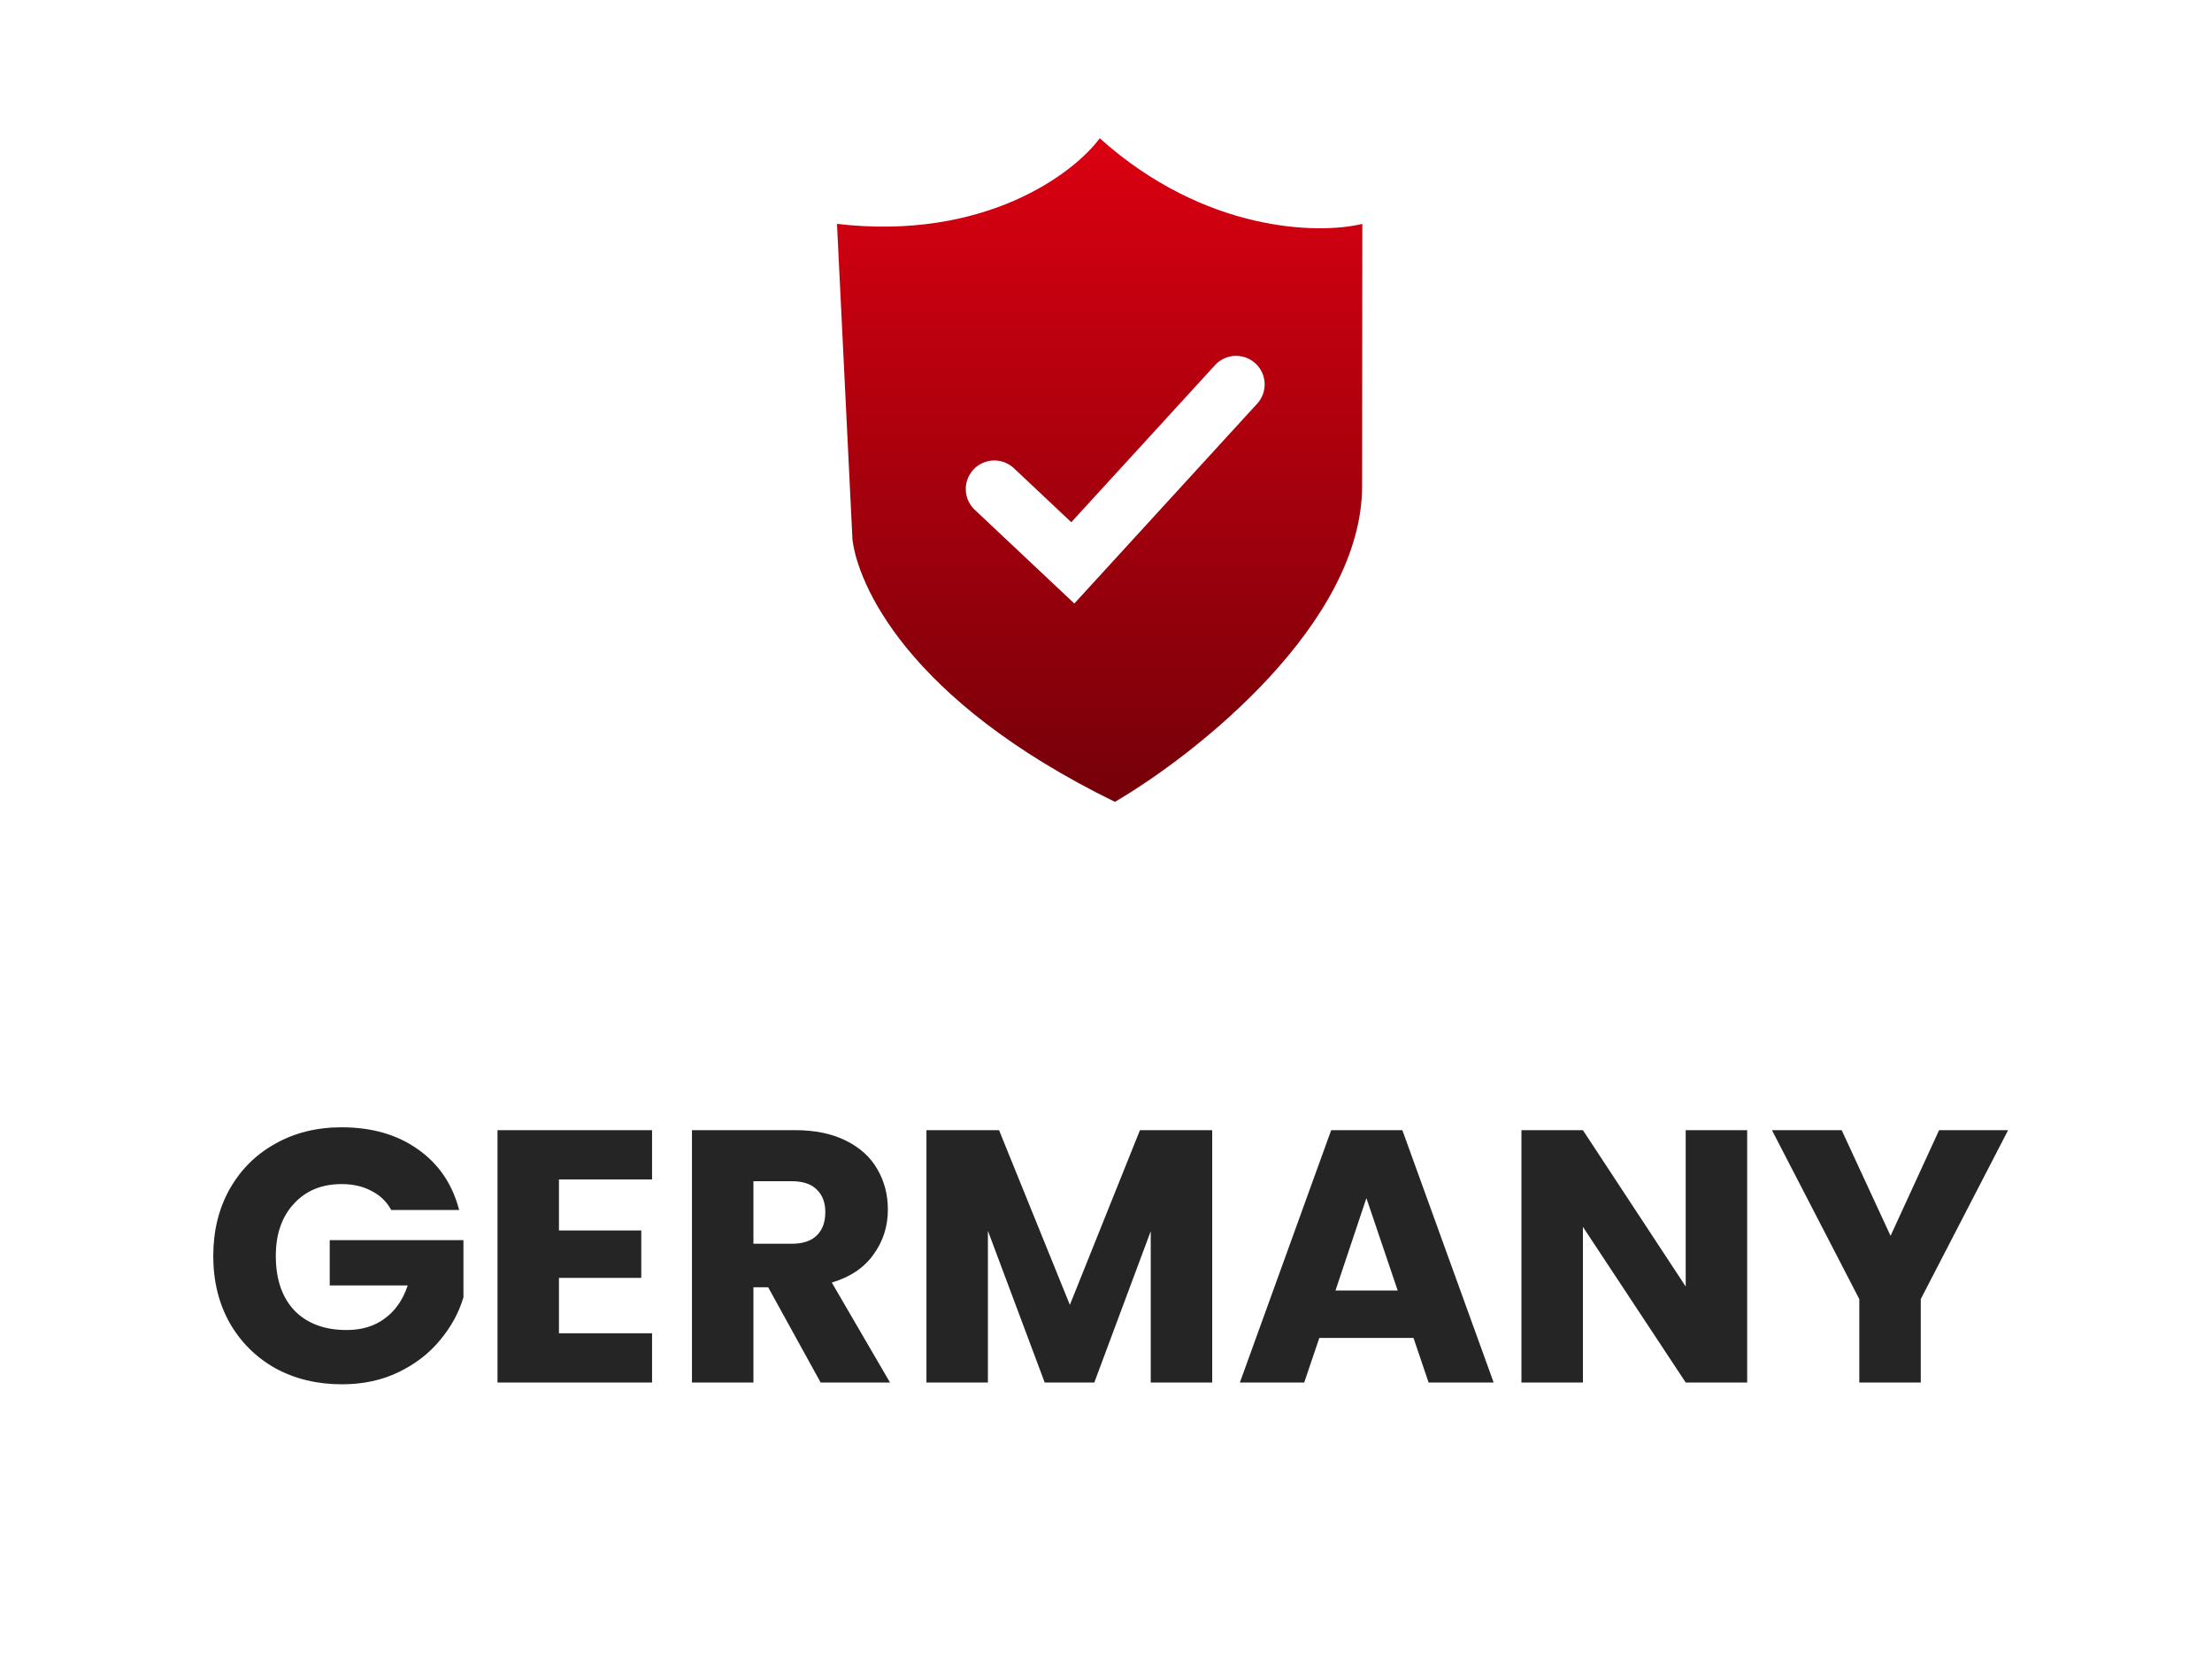
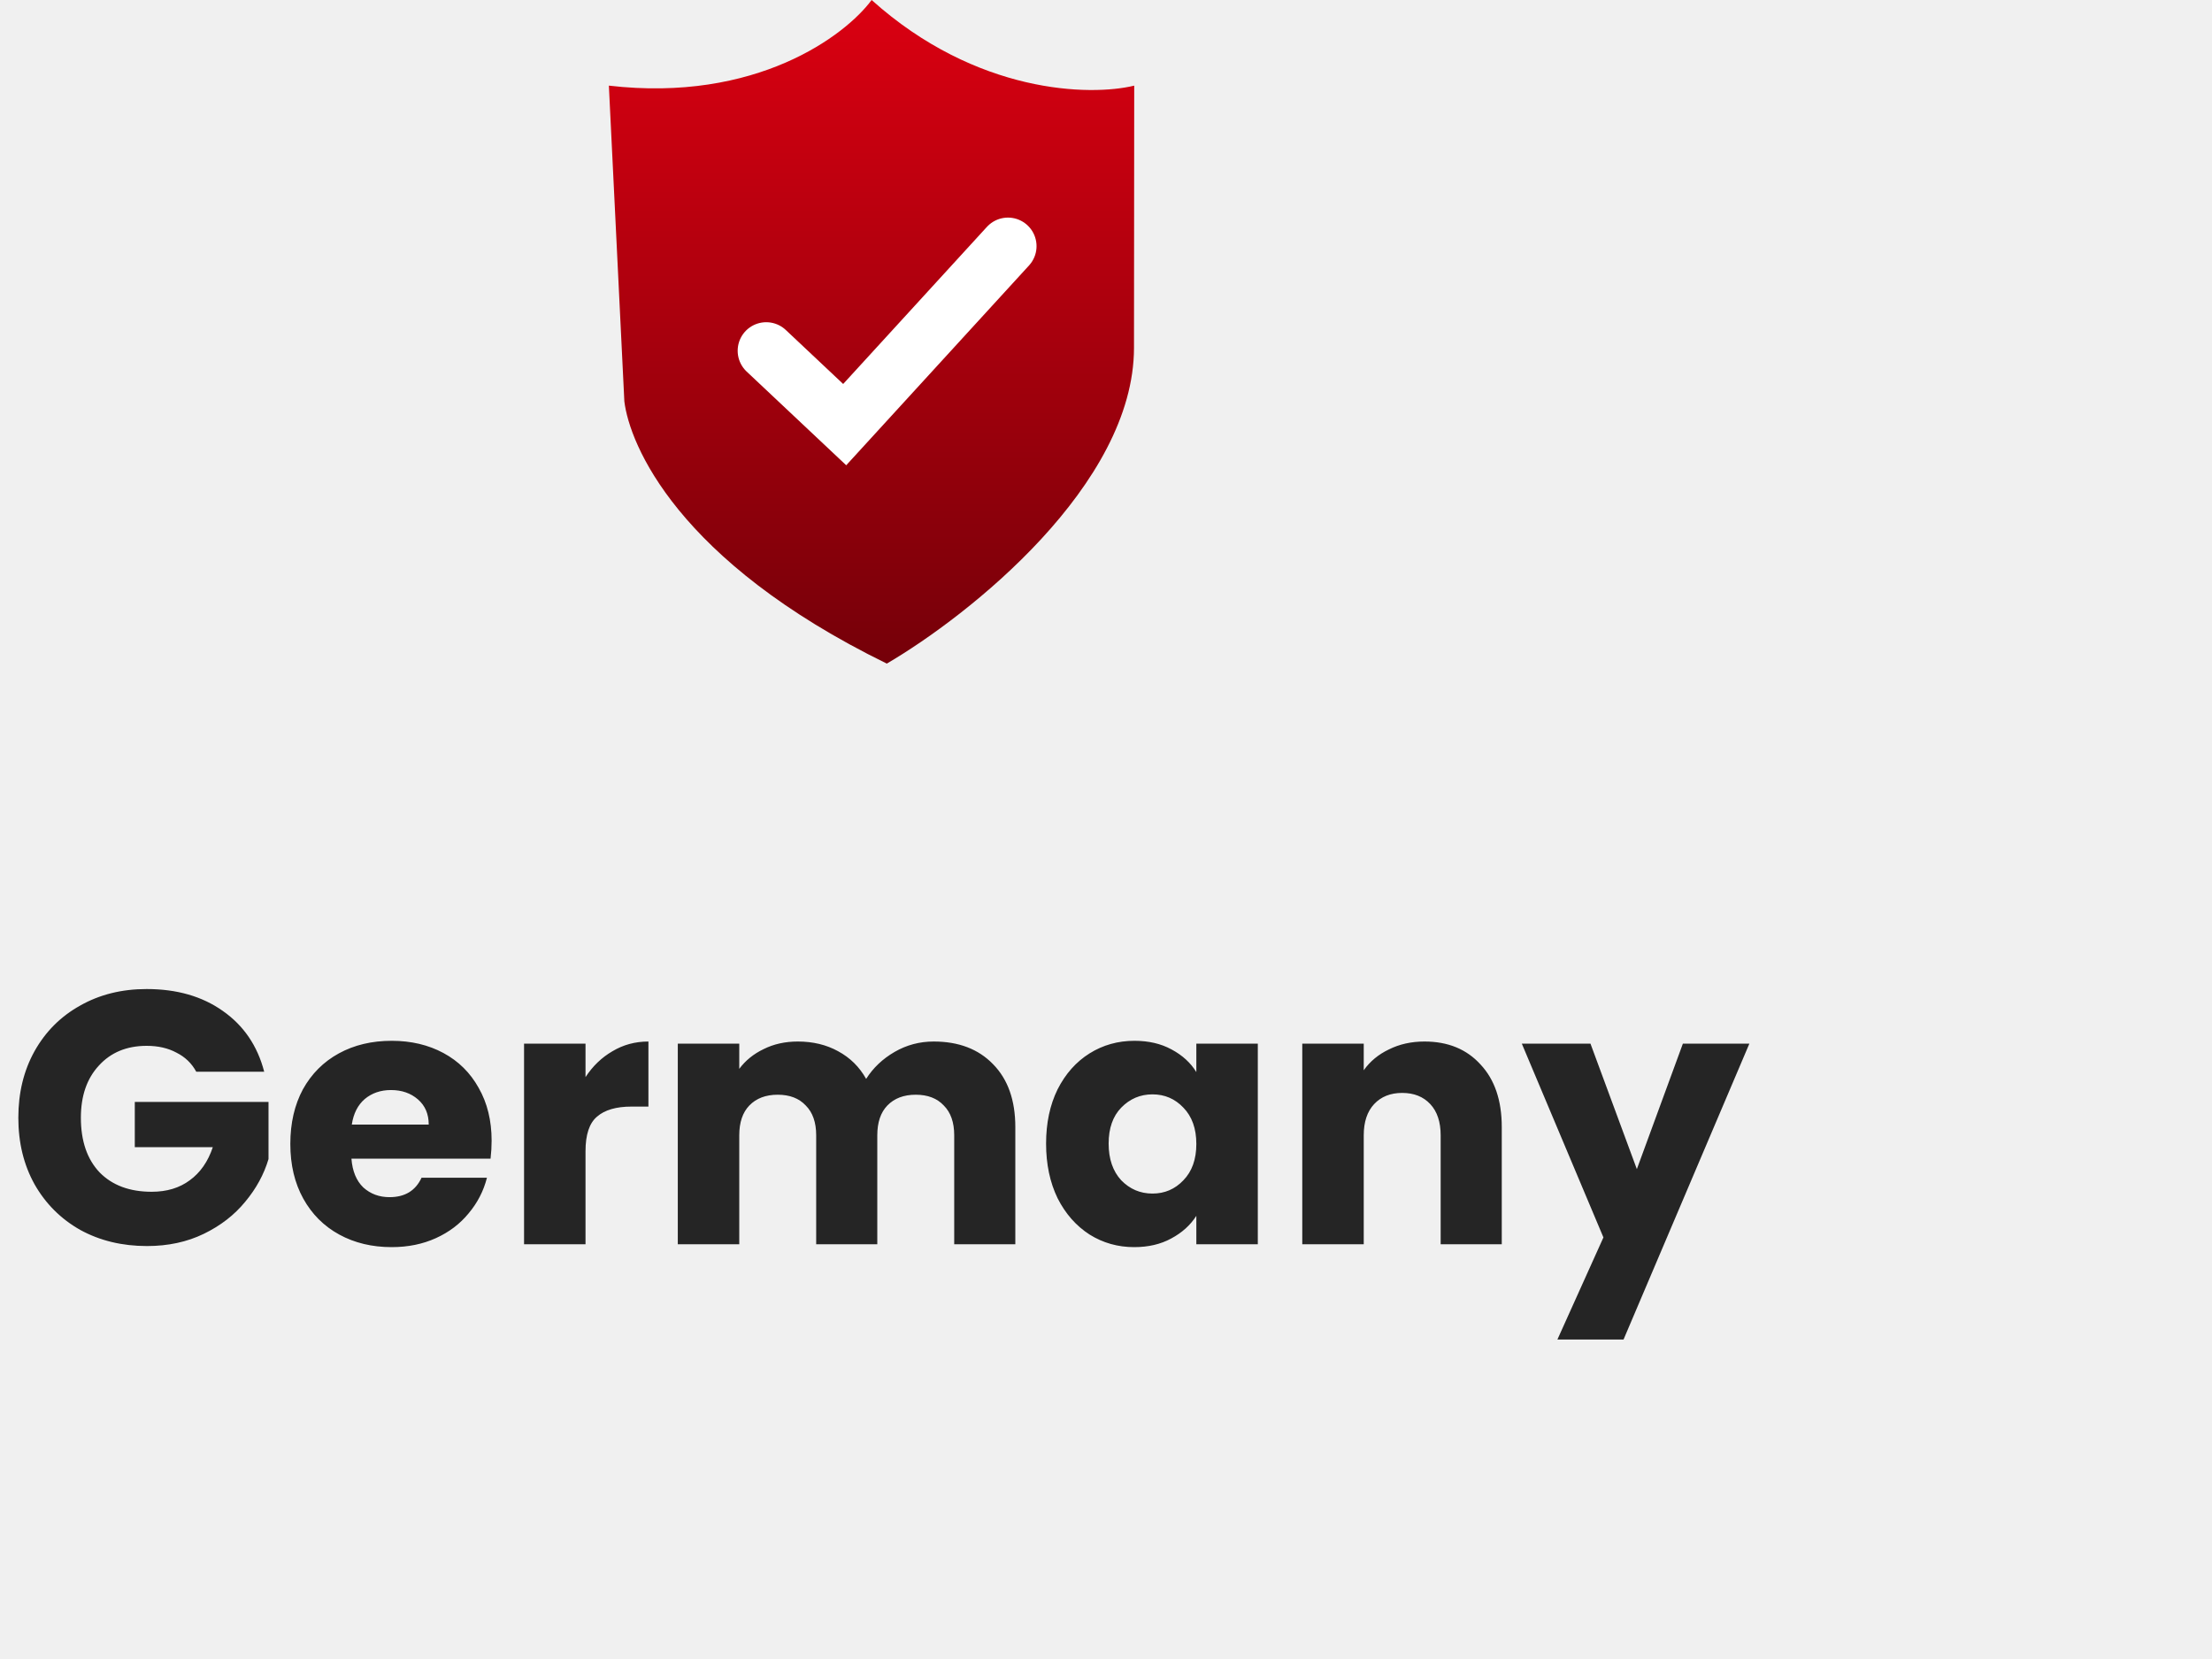
<svg xmlns="http://www.w3.org/2000/svg" width="160" height="120" viewBox="0 0 160 120" fill="none">
-   <rect width="160" height="120" fill="white" />
-   <path d="M28.296 87.52C27.967 86.913 27.49 86.454 26.866 86.142C26.26 85.813 25.54 85.648 24.708 85.648C23.27 85.648 22.117 86.125 21.25 87.078C20.384 88.014 19.95 89.271 19.95 90.848C19.95 92.529 20.401 93.847 21.302 94.8C22.221 95.736 23.478 96.204 25.072 96.204C26.164 96.204 27.083 95.927 27.828 95.372C28.591 94.817 29.146 94.02 29.492 92.98H23.85V89.704H33.522V93.838C33.193 94.947 32.63 95.979 31.832 96.932C31.052 97.885 30.056 98.657 28.842 99.246C27.629 99.835 26.26 100.13 24.734 100.13C22.932 100.13 21.32 99.74 19.898 98.96C18.494 98.163 17.394 97.062 16.596 95.658C15.816 94.254 15.426 92.651 15.426 90.848C15.426 89.045 15.816 87.442 16.596 86.038C17.394 84.617 18.494 83.516 19.898 82.736C21.302 81.939 22.906 81.54 24.708 81.54C26.892 81.54 28.73 82.069 30.22 83.126C31.728 84.183 32.725 85.648 33.21 87.52H28.296ZM40.431 85.31V89.002H46.385V92.434H40.431V96.438H47.165V100H35.985V81.748H47.165V85.31H40.431ZM59.359 100L55.563 93.11H54.498V100H50.051V81.748H57.514C58.952 81.748 60.174 81.999 61.179 82.502C62.202 83.005 62.965 83.698 63.468 84.582C63.97 85.449 64.222 86.419 64.222 87.494C64.222 88.707 63.875 89.791 63.181 90.744C62.505 91.697 61.5 92.373 60.166 92.772L64.377 100H59.359ZM54.498 89.964H57.254C58.068 89.964 58.675 89.765 59.074 89.366C59.489 88.967 59.697 88.404 59.697 87.676C59.697 86.983 59.489 86.437 59.074 86.038C58.675 85.639 58.068 85.44 57.254 85.44H54.498V89.964ZM87.682 81.748V100H83.236V89.054L79.154 100H75.566L71.458 89.028V100H67.012V81.748H72.264L77.386 94.384L82.456 81.748H87.682ZM102.242 96.776H95.43L94.338 100H89.684L96.288 81.748H101.436L108.04 100H103.334L102.242 96.776ZM101.098 93.344L98.836 86.662L96.6 93.344H101.098ZM126.378 100H121.932L114.496 88.742V100H110.05V81.748H114.496L121.932 93.058V81.748H126.378V100ZM145.252 81.748L138.934 93.968V100H134.488V93.968L128.17 81.748H133.214L136.75 89.392L140.26 81.748H145.252Z" fill="#252525" />
-   <g filter="url(#filter0_b_186_2240)">
-     <path d="M79.547 10C77.645 12.581 71.18 17.432 60.541 16.194L61.661 39.032C62.039 42.129 65.451 50.568 80.645 58C86.601 54.516 98.516 45.071 98.525 35.161L98.541 16.194C95.374 16.968 87.141 16.813 79.547 10Z" fill="url(#paint0_linear_186_2240)" />
+   <path d="M14.196 77.52C13.866 76.913 13.39 76.454 12.766 76.142C12.159 75.813 11.44 75.648 10.608 75.648C9.169 75.648 8.016 76.125 7.15 77.078C6.283 78.014 5.85 79.271 5.85 80.848C5.85 82.529 6.3 83.847 7.202 84.8C8.12 85.736 9.377 86.204 10.972 86.204C12.064 86.204 12.982 85.927 13.728 85.372C14.49 84.817 15.045 84.02 15.392 82.98H9.75V79.704H19.422V83.838C19.092 84.947 18.529 85.979 17.732 86.932C16.952 87.885 15.955 88.657 14.742 89.246C13.528 89.835 12.159 90.13 10.634 90.13C8.831 90.13 7.219 89.74 5.798 88.96C4.394 88.163 3.293 87.062 2.496 85.658C1.716 84.254 1.326 82.651 1.326 80.848C1.326 79.045 1.716 77.442 2.496 76.038C3.293 74.617 4.394 73.516 5.798 72.736C7.202 71.939 8.805 71.54 10.608 71.54C12.792 71.54 14.629 72.069 16.12 73.126C17.628 74.183 18.624 75.648 19.11 77.52H14.196ZM35.56 82.512C35.56 82.928 35.535 83.361 35.483 83.812H25.421C25.49 84.713 25.776 85.407 26.279 85.892C26.799 86.36 27.431 86.594 28.177 86.594C29.286 86.594 30.057 86.126 30.491 85.19H35.222C34.98 86.143 34.538 87.001 33.897 87.764C33.273 88.527 32.484 89.125 31.53 89.558C30.577 89.991 29.511 90.208 28.332 90.208C26.911 90.208 25.646 89.905 24.537 89.298C23.427 88.691 22.561 87.825 21.936 86.698C21.312 85.571 21 84.254 21 82.746C21 81.238 21.304 79.921 21.91 78.794C22.535 77.667 23.401 76.801 24.511 76.194C25.62 75.587 26.894 75.284 28.332 75.284C29.736 75.284 30.985 75.579 32.077 76.168C33.169 76.757 34.018 77.598 34.624 78.69C35.248 79.782 35.56 81.056 35.56 82.512ZM31.011 81.342C31.011 80.579 30.75 79.973 30.23 79.522C29.71 79.071 29.061 78.846 28.28 78.846C27.535 78.846 26.902 79.063 26.383 79.496C25.88 79.929 25.568 80.545 25.447 81.342H31.011ZM42.352 77.91C42.872 77.113 43.522 76.489 44.302 76.038C45.082 75.57 45.949 75.336 46.902 75.336V80.042H45.68C44.571 80.042 43.739 80.285 43.184 80.77C42.629 81.238 42.352 82.07 42.352 83.266V90H37.906V75.492H42.352V77.91ZM67.539 75.336C69.342 75.336 70.772 75.882 71.829 76.974C72.904 78.066 73.441 79.583 73.441 81.524V90H69.021V82.122C69.021 81.186 68.77 80.467 68.267 79.964C67.782 79.444 67.106 79.184 66.239 79.184C65.372 79.184 64.688 79.444 64.185 79.964C63.7 80.467 63.457 81.186 63.457 82.122V90H59.037V82.122C59.037 81.186 58.786 80.467 58.283 79.964C57.798 79.444 57.122 79.184 56.255 79.184C55.388 79.184 54.704 79.444 54.201 79.964C53.716 80.467 53.473 81.186 53.473 82.122V90H49.027V75.492H53.473V77.312C53.924 76.705 54.513 76.229 55.241 75.882C55.969 75.518 56.792 75.336 57.711 75.336C58.803 75.336 59.774 75.57 60.623 76.038C61.49 76.506 62.166 77.173 62.651 78.04C63.154 77.243 63.838 76.593 64.705 76.09C65.572 75.587 66.516 75.336 67.539 75.336ZM75.666 82.72C75.666 81.229 75.944 79.921 76.499 78.794C77.07 77.667 77.842 76.801 78.812 76.194C79.783 75.587 80.867 75.284 82.062 75.284C83.085 75.284 83.978 75.492 84.74 75.908C85.52 76.324 86.118 76.87 86.534 77.546V75.492H90.981V90H86.534V87.946C86.101 88.622 85.495 89.168 84.715 89.584C83.952 90 83.059 90.208 82.037 90.208C80.858 90.208 79.783 89.905 78.812 89.298C77.842 88.674 77.07 87.799 76.499 86.672C75.944 85.528 75.666 84.211 75.666 82.72ZM86.534 82.746C86.534 81.637 86.222 80.761 85.599 80.12C84.992 79.479 84.246 79.158 83.362 79.158C82.478 79.158 81.725 79.479 81.1 80.12C80.494 80.744 80.191 81.611 80.191 82.72C80.191 83.829 80.494 84.713 81.1 85.372C81.725 86.013 82.478 86.334 83.362 86.334C84.246 86.334 84.992 86.013 85.599 85.372C86.222 84.731 86.534 83.855 86.534 82.746ZM103.037 75.336C104.736 75.336 106.088 75.891 107.093 77C108.116 78.092 108.627 79.6 108.627 81.524V90H104.207V82.122C104.207 81.151 103.956 80.397 103.453 79.86C102.95 79.323 102.274 79.054 101.425 79.054C100.576 79.054 99.9 79.323 99.397 79.86C98.894 80.397 98.643 81.151 98.643 82.122V90H94.197V75.492H98.643V77.416C99.094 76.775 99.7 76.272 100.463 75.908C101.226 75.527 102.084 75.336 103.037 75.336ZM126.536 75.492L117.436 96.89H112.652L115.98 89.506L110.078 75.492H115.044L118.398 84.566L121.726 75.492H126.536Z" fill="#252525" />
+   <g filter="url(#filter0_b_531_2048)">
+     <path d="M63.047 0C61.145 2.581 54.68 7.432 44.041 6.194L45.161 29.032C45.539 32.129 48.952 40.568 64.145 48C70.101 44.516 82.016 35.071 82.025 25.161L82.041 6.194C78.874 6.968 70.641 6.813 63.047 0Z" fill="url(#paint0_linear_531_2048)" />
  </g>
-   <path d="M71.923 35.372L77.599 40.714L89.41 27.805" stroke="white" stroke-width="4.131" stroke-linecap="round" />
+   <path d="M55.423 25.372L61.099 30.714L72.91 17.805" stroke="white" stroke-width="4.131" stroke-linecap="round" />
  <defs>
-     <filter id="filter0_b_186_2240" x="23.541" y="-27" width="112" height="122" filterUnits="userSpaceOnUse" color-interpolation-filters="sRGB">
+     <filter id="filter0_b_531_2048" x="7.042" y="-37" width="112" height="122" filterUnits="userSpaceOnUse" color-interpolation-filters="sRGB">
      <feFlood flood-opacity="0" result="BackgroundImageFix" />
      <feGaussianBlur in="BackgroundImageFix" stdDeviation="18.5" />
-       <feComposite in2="SourceAlpha" operator="in" result="effect1_backgroundBlur_186_2240" />
-       <feBlend mode="normal" in="SourceGraphic" in2="effect1_backgroundBlur_186_2240" result="shape" />
+       <feComposite in2="SourceAlpha" operator="in" result="effect1_backgroundBlur_531_2048" />
+       <feBlend mode="normal" in="SourceGraphic" in2="effect1_backgroundBlur_531_2048" result="shape" />
    </filter>
-     <linearGradient id="paint0_linear_186_2240" x1="79.547" y1="10" x2="79.547" y2="58" gradientUnits="userSpaceOnUse">
+     <linearGradient id="paint0_linear_531_2048" x1="63.047" y1="0" x2="63.047" y2="48" gradientUnits="userSpaceOnUse">
      <stop stop-color="#DB0011" />
      <stop offset="1" stop-color="#750009" />
    </linearGradient>
  </defs>
</svg>
